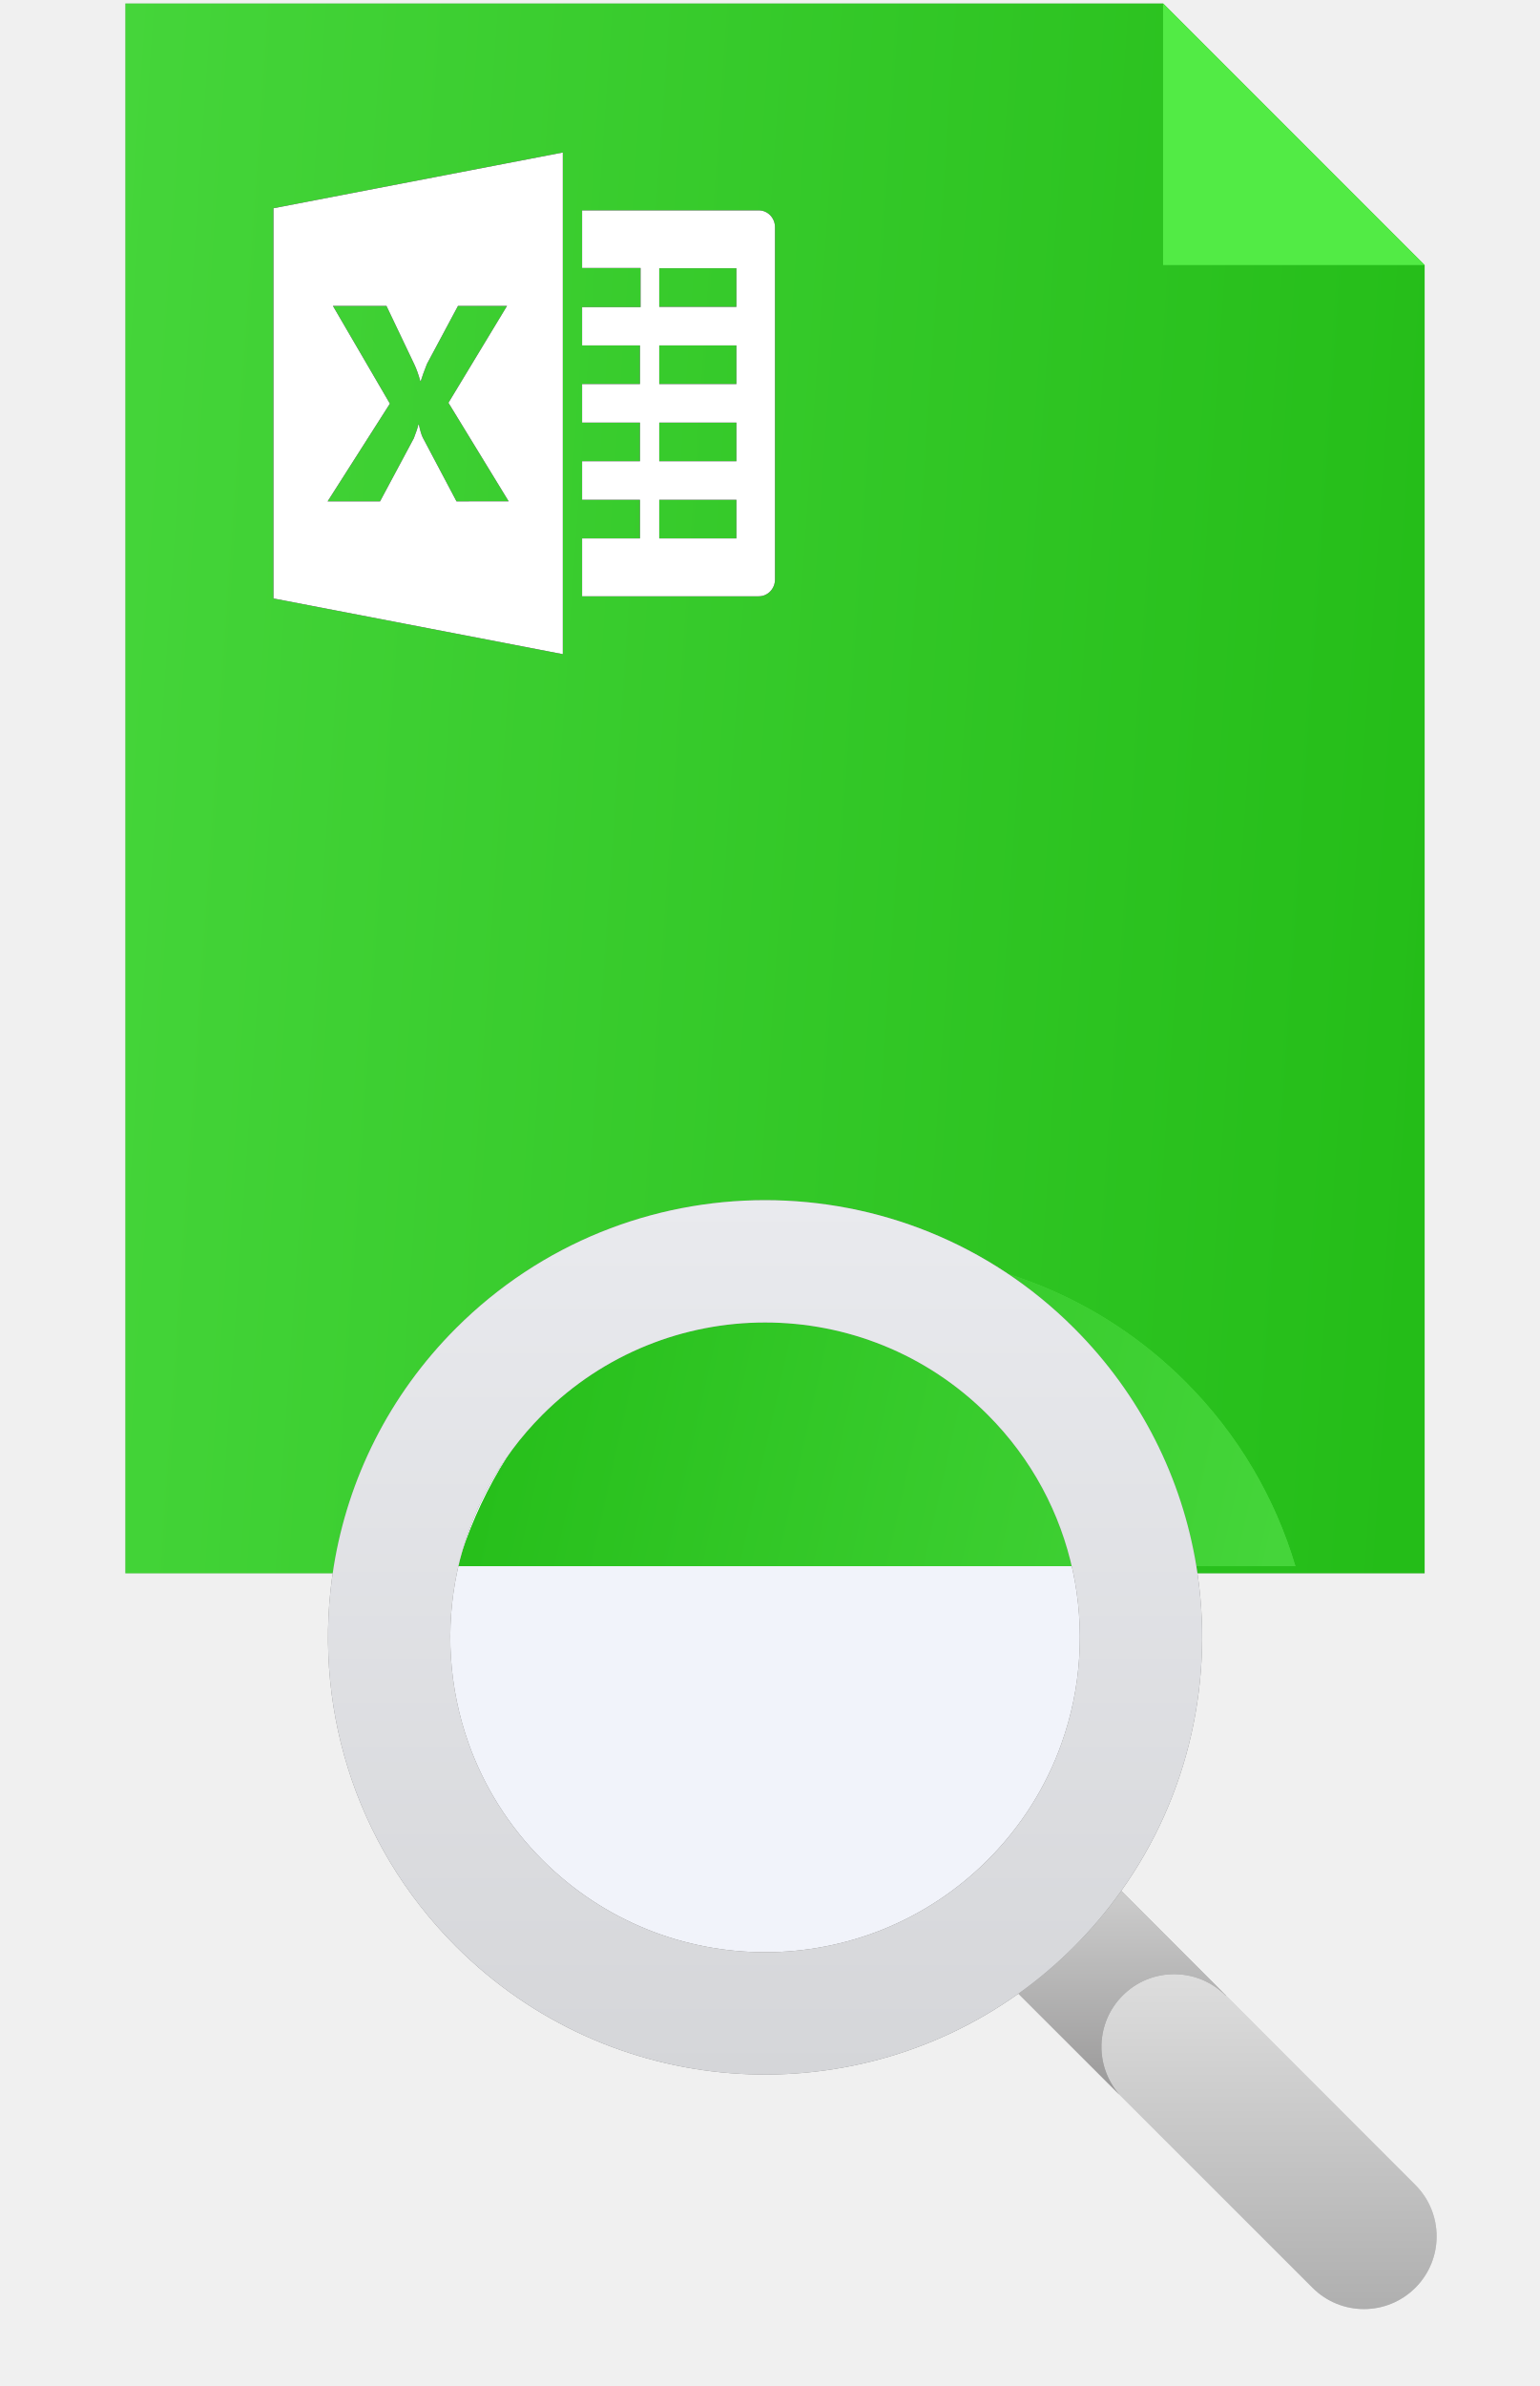
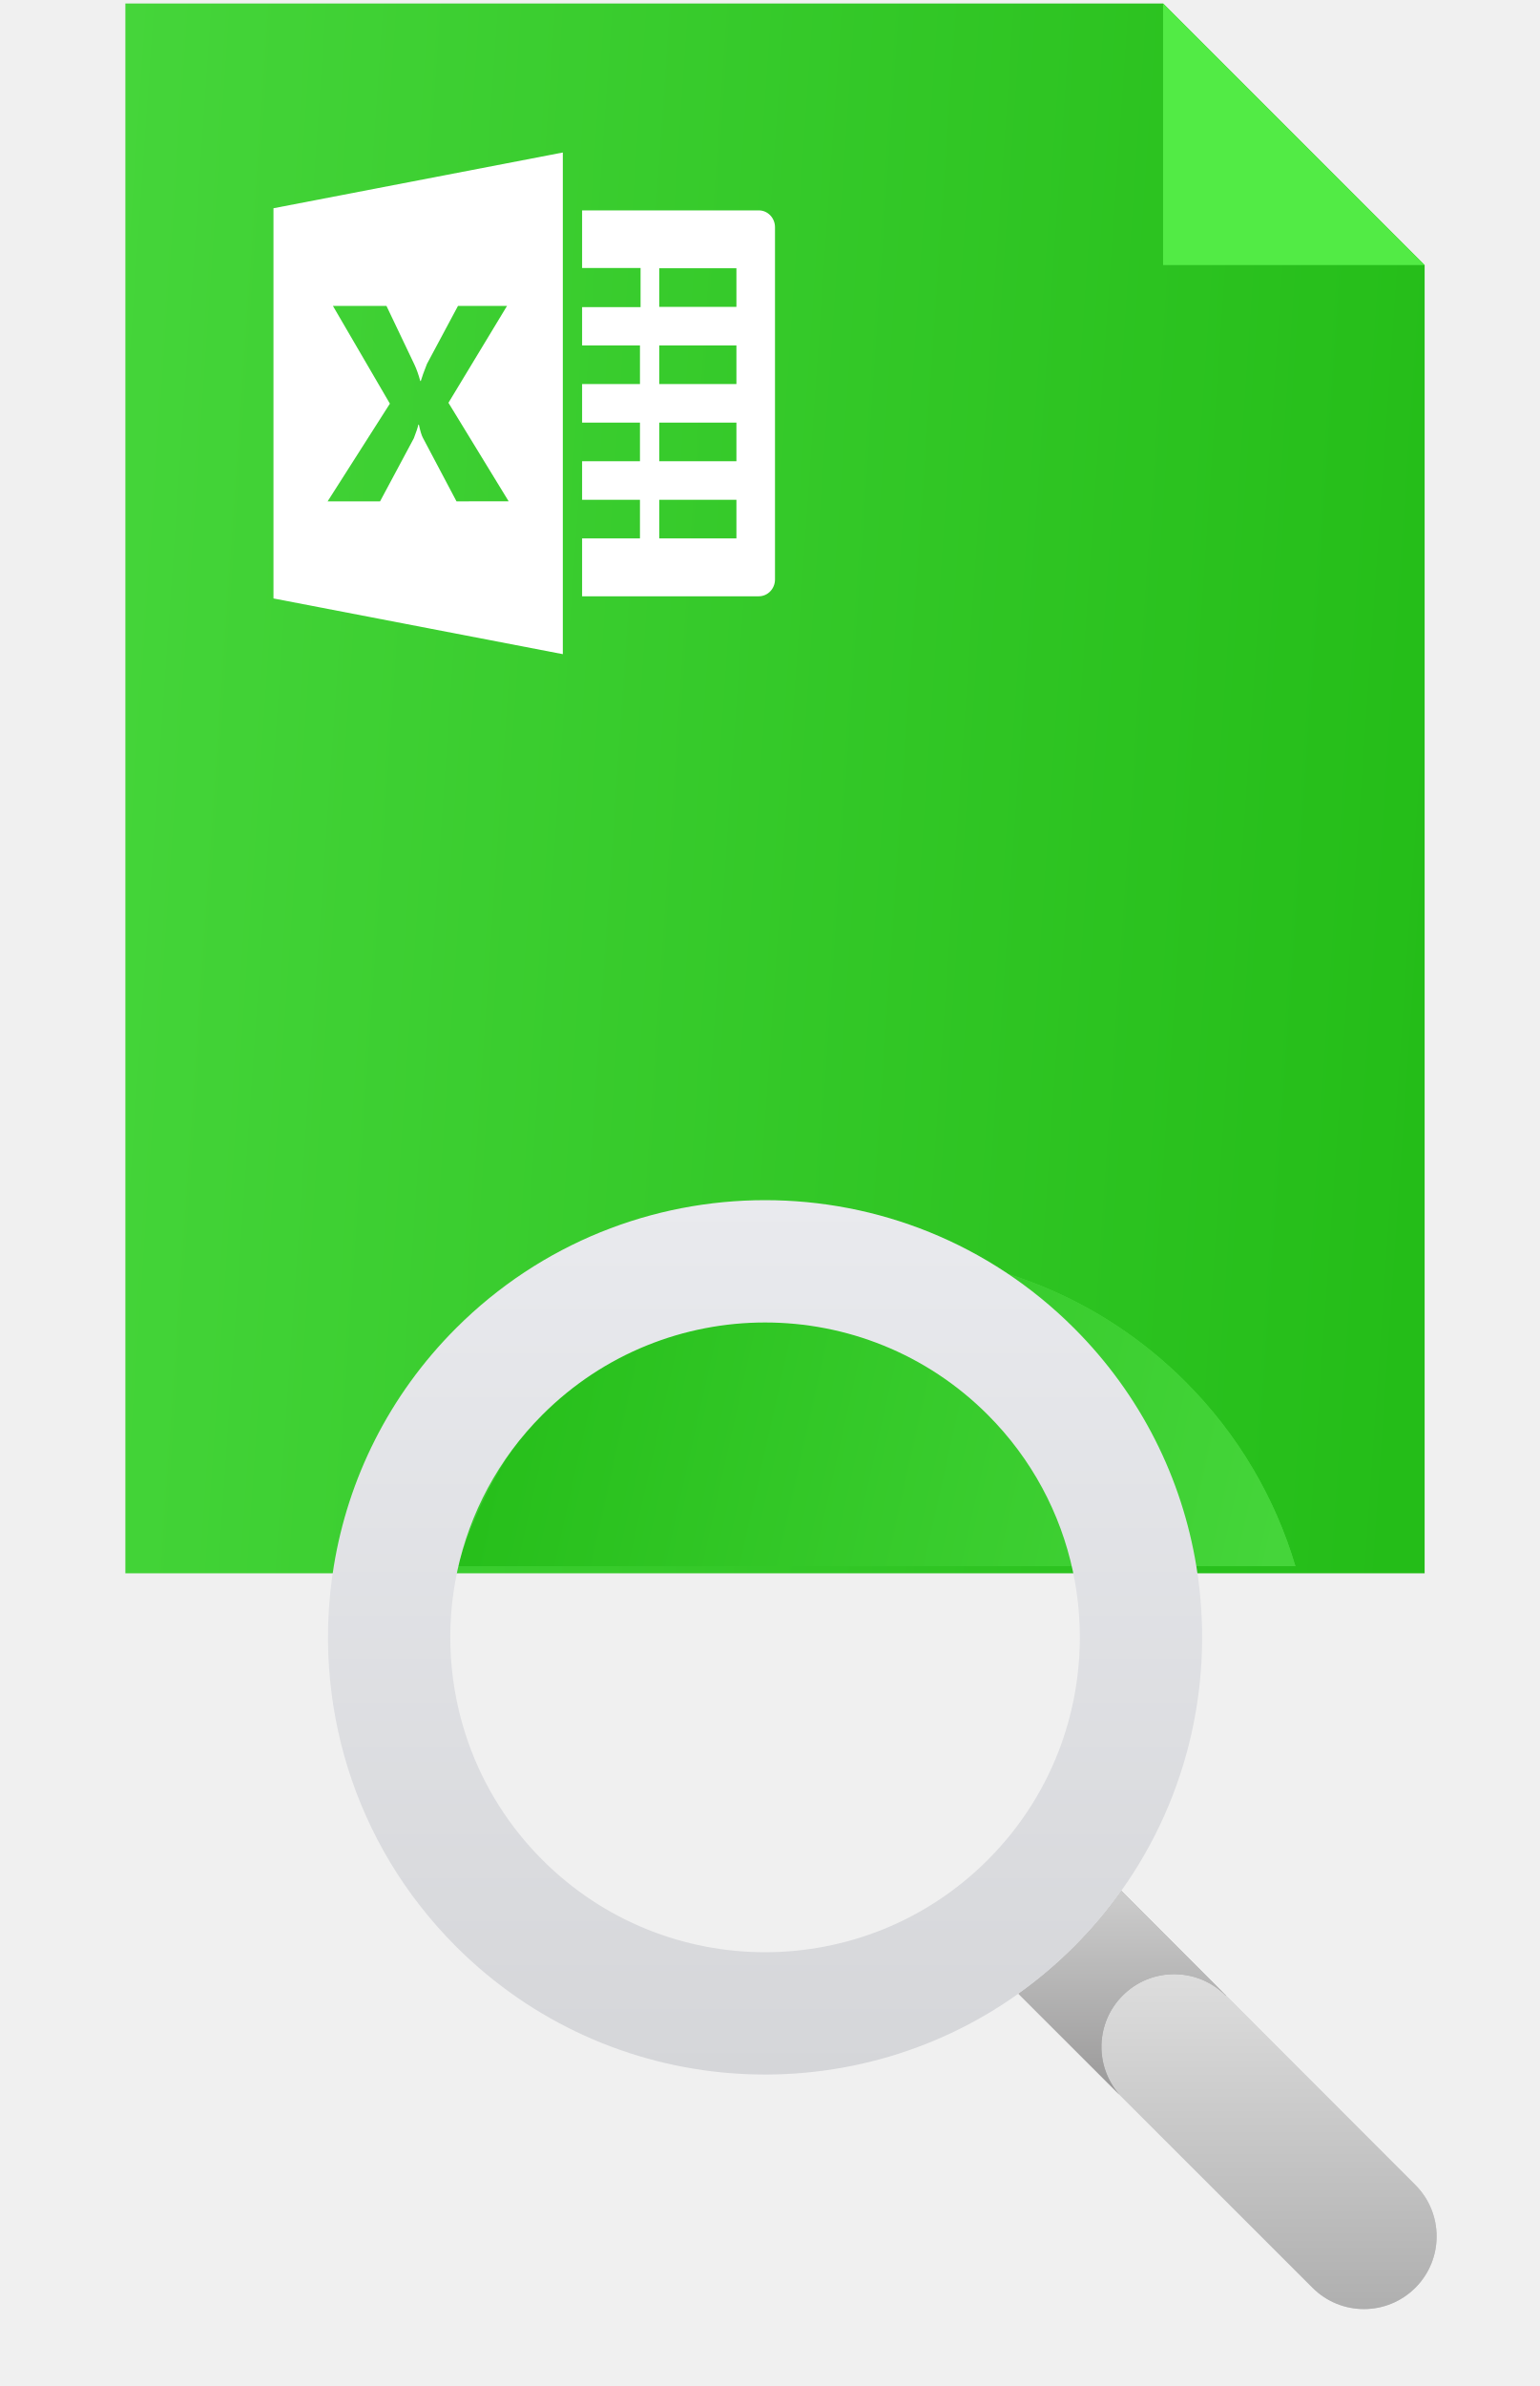
<svg xmlns="http://www.w3.org/2000/svg" width="153" height="237" viewBox="0 0 153 237" fill="none">
-   <path d="M115.559 0.345H12.456V156.275H141.544V26.33L115.559 0.345Z" fill="#C3C6C8" />
  <path d="M115.559 0.345H12.456V156.275H141.544V26.33L115.559 0.345Z" fill="url(#paint0_linear)" />
  <path d="M115.559 26.33H141.544L115.559 0.345V26.33Z" fill="#52EB45" />
-   <path d="M75.394 20.898H57.835V26.617H63.644V30.509H57.835V34.314H63.584V38.147H57.835V41.98H63.584V45.813H57.835V49.646H63.584V53.479H57.835V59.228H75.394C76.278 59.228 77 58.479 77 57.561V22.566C77 21.648 76.278 20.898 75.394 20.898ZM73.167 53.479H65.501V49.646H73.167V53.479ZM73.167 45.813H65.501V41.98H73.167V45.813ZM73.167 38.147H65.501V34.314H73.167V38.147ZM73.167 30.481H65.501V26.648H73.167V30.481Z" fill="#030104" />
  <path d="M75.394 20.898H57.835V26.617H63.644V30.509H57.835V34.314H63.584V38.147H57.835V41.98H63.584V45.813H57.835V49.646H63.584V53.479H57.835V59.228H75.394C76.278 59.228 77 58.479 77 57.561V22.566C77 21.648 76.278 20.898 75.394 20.898ZM73.167 53.479H65.501V49.646H73.167V53.479ZM73.167 45.813H65.501V41.98H73.167V45.813ZM73.167 38.147H65.501V34.314H73.167V38.147ZM73.167 30.481H65.501V26.648H73.167V30.481Z" fill="white" />
-   <path d="M27.171 20.685V59.443L55.919 64.977V15.148L27.171 20.685ZM45.355 49.799L42.011 43.476C41.884 43.24 41.754 42.807 41.618 42.177H41.566C41.503 42.474 41.353 42.926 41.117 43.532L37.762 49.799H32.551L38.737 40.094L33.078 30.387H38.398L41.173 36.207C41.389 36.667 41.583 37.213 41.756 37.844H41.809C41.919 37.464 42.122 36.901 42.419 36.151L45.504 30.385H50.376L44.556 40.009L50.539 49.797L45.355 49.799Z" fill="#030104" />
  <path d="M27.171 20.685V59.443L55.919 64.977V15.148L27.171 20.685ZM45.355 49.799L42.011 43.476C41.884 43.24 41.754 42.807 41.618 42.177H41.566C41.503 42.474 41.353 42.926 41.117 43.532L37.762 49.799H32.551L38.737 40.094L33.078 30.387H38.398L41.173 36.207C41.389 36.667 41.583 37.213 41.756 37.844H41.809C41.919 37.464 42.122 36.901 42.419 36.151L45.504 30.385H50.376L44.556 40.009L50.539 49.797L45.355 49.799Z" fill="white" />
  <path d="M140.622 217.03C143.443 219.851 143.443 224.423 140.622 227.244C139.212 228.654 137.363 229.359 135.515 229.359C133.667 229.359 131.819 228.654 130.408 227.244L101.191 198.03L101.187 198.026C103.129 196.647 104.981 195.084 106.722 193.343C108.462 191.606 110.022 189.754 111.401 187.816H111.405L140.622 217.03Z" fill="#CCCCCC" />
  <path d="M140.622 217.03C143.443 219.851 143.443 224.423 140.622 227.244C139.212 228.654 137.363 229.359 135.515 229.359C133.667 229.359 131.819 228.654 130.408 227.244L101.191 198.03L101.187 198.026C103.129 196.647 104.981 195.084 106.722 193.343C108.462 191.606 110.022 189.754 111.401 187.816H111.405L140.622 217.03Z" fill="url(#paint1_linear)" />
  <path d="M111.548 198.207C112.958 196.796 114.807 196.091 116.655 196.091C118.503 196.091 120.351 196.796 121.762 198.207L121.829 198.239L111.405 187.816H111.401C110.022 189.755 108.462 191.606 106.722 193.344C104.981 195.084 103.129 196.647 101.187 198.027L101.191 198.03L111.221 208.059C108.739 205.222 108.843 200.911 111.548 198.207Z" fill="#ADADAD" />
  <path d="M111.548 198.207C112.958 196.796 114.807 196.091 116.655 196.091C118.503 196.091 120.351 196.796 121.762 198.207L121.829 198.239L111.405 187.816H111.401C110.022 189.755 108.462 191.606 106.722 193.344C104.981 195.084 103.129 196.647 101.187 198.027L101.191 198.03L111.221 208.059C108.739 205.222 108.843 200.911 111.548 198.207Z" fill="url(#paint2_linear)" />
-   <path d="M75.573 199.018C95.574 199.018 111.788 182.804 111.788 162.803C111.788 142.802 95.574 126.588 75.573 126.588C55.572 126.588 39.358 142.802 39.358 162.803C39.358 182.804 55.572 199.018 75.573 199.018Z" fill="#F1F3FA" />
  <path d="M45.462 155.569H128.705C126.717 148.867 123.083 142.552 117.791 137.26C100.83 120.299 73.336 120.299 56.376 137.26C51.083 142.552 47.45 148.867 45.462 155.569Z" fill="#4AD93E" />
  <path d="M45.462 155.569H128.705C126.717 148.867 123.083 142.552 117.791 137.26C100.83 120.299 73.336 120.299 56.376 137.26C51.083 142.552 47.45 148.867 45.462 155.569Z" fill="url(#paint3_linear)" />
-   <path d="M118.864 155.569C120.681 166.648 118.193 178.297 111.402 187.816C110.022 189.755 108.463 191.606 106.722 193.343C104.981 195.084 103.13 196.647 101.188 198.027C84.227 210.127 60.527 208.564 45.306 193.343C35.023 183.06 30.976 168.903 33.164 155.57C34.582 146.912 38.629 138.609 45.306 131.932C62.267 114.971 89.761 114.971 106.722 131.932C113.399 138.609 117.447 146.912 118.864 155.569ZM105.461 173.194C109.407 162.163 106.965 149.357 98.13 140.523C85.915 128.308 66.113 128.308 53.898 140.523C45.066 149.354 42.621 162.153 46.564 173.183C48.072 177.408 50.517 181.372 53.898 184.752C66.113 196.967 85.915 196.967 98.13 184.752C101.511 181.372 103.953 177.414 105.461 173.194Z" fill="#808080" />
  <path d="M118.864 155.569C120.681 166.648 118.193 178.297 111.402 187.816C110.022 189.755 108.463 191.606 106.722 193.343C104.981 195.084 103.13 196.647 101.188 198.027C84.227 210.127 60.527 208.564 45.306 193.343C35.023 183.06 30.976 168.903 33.164 155.57C34.582 146.912 38.629 138.609 45.306 131.932C62.267 114.971 89.761 114.971 106.722 131.932C113.399 138.609 117.447 146.912 118.864 155.569ZM105.461 173.194C109.407 162.163 106.965 149.357 98.13 140.523C85.915 128.308 66.113 128.308 53.898 140.523C45.066 149.354 42.621 162.153 46.564 173.183C48.072 177.408 50.517 181.372 53.898 184.752C66.113 196.967 85.915 196.967 98.13 184.752C101.511 181.372 103.953 177.414 105.461 173.194Z" fill="url(#paint4_linear)" />
  <defs>
    <linearGradient id="paint0_linear" x1="12.456" y1="0.345" x2="148.501" y2="9.721" gradientUnits="userSpaceOnUse">
      <stop stop-color="#45D53A" />
      <stop offset="1" stop-color="#24BD18" />
    </linearGradient>
    <linearGradient id="paint1_linear" x1="121.963" y1="187.816" x2="121.963" y2="229.359" gradientUnits="userSpaceOnUse">
      <stop stop-color="#E9E9E9" />
      <stop offset="1" stop-color="#AFAFAF" />
    </linearGradient>
    <linearGradient id="paint2_linear" x1="111.508" y1="187.816" x2="111.508" y2="208.059" gradientUnits="userSpaceOnUse">
      <stop stop-color="#CDCDCD" />
      <stop offset="1" stop-color="#999898" />
    </linearGradient>
    <linearGradient id="paint3_linear" x1="45.462" y1="124.54" x2="129.42" y2="143.291" gradientUnits="userSpaceOnUse">
      <stop stop-color="#24BD18" />
      <stop offset="1" stop-color="#45D53A" />
    </linearGradient>
    <linearGradient id="paint4_linear" x1="76.014" y1="119.211" x2="76.014" y2="206.064" gradientUnits="userSpaceOnUse">
      <stop stop-color="#E9EAEE" />
      <stop offset="1" stop-color="#D5D6D9" />
    </linearGradient>
  </defs>
</svg>
